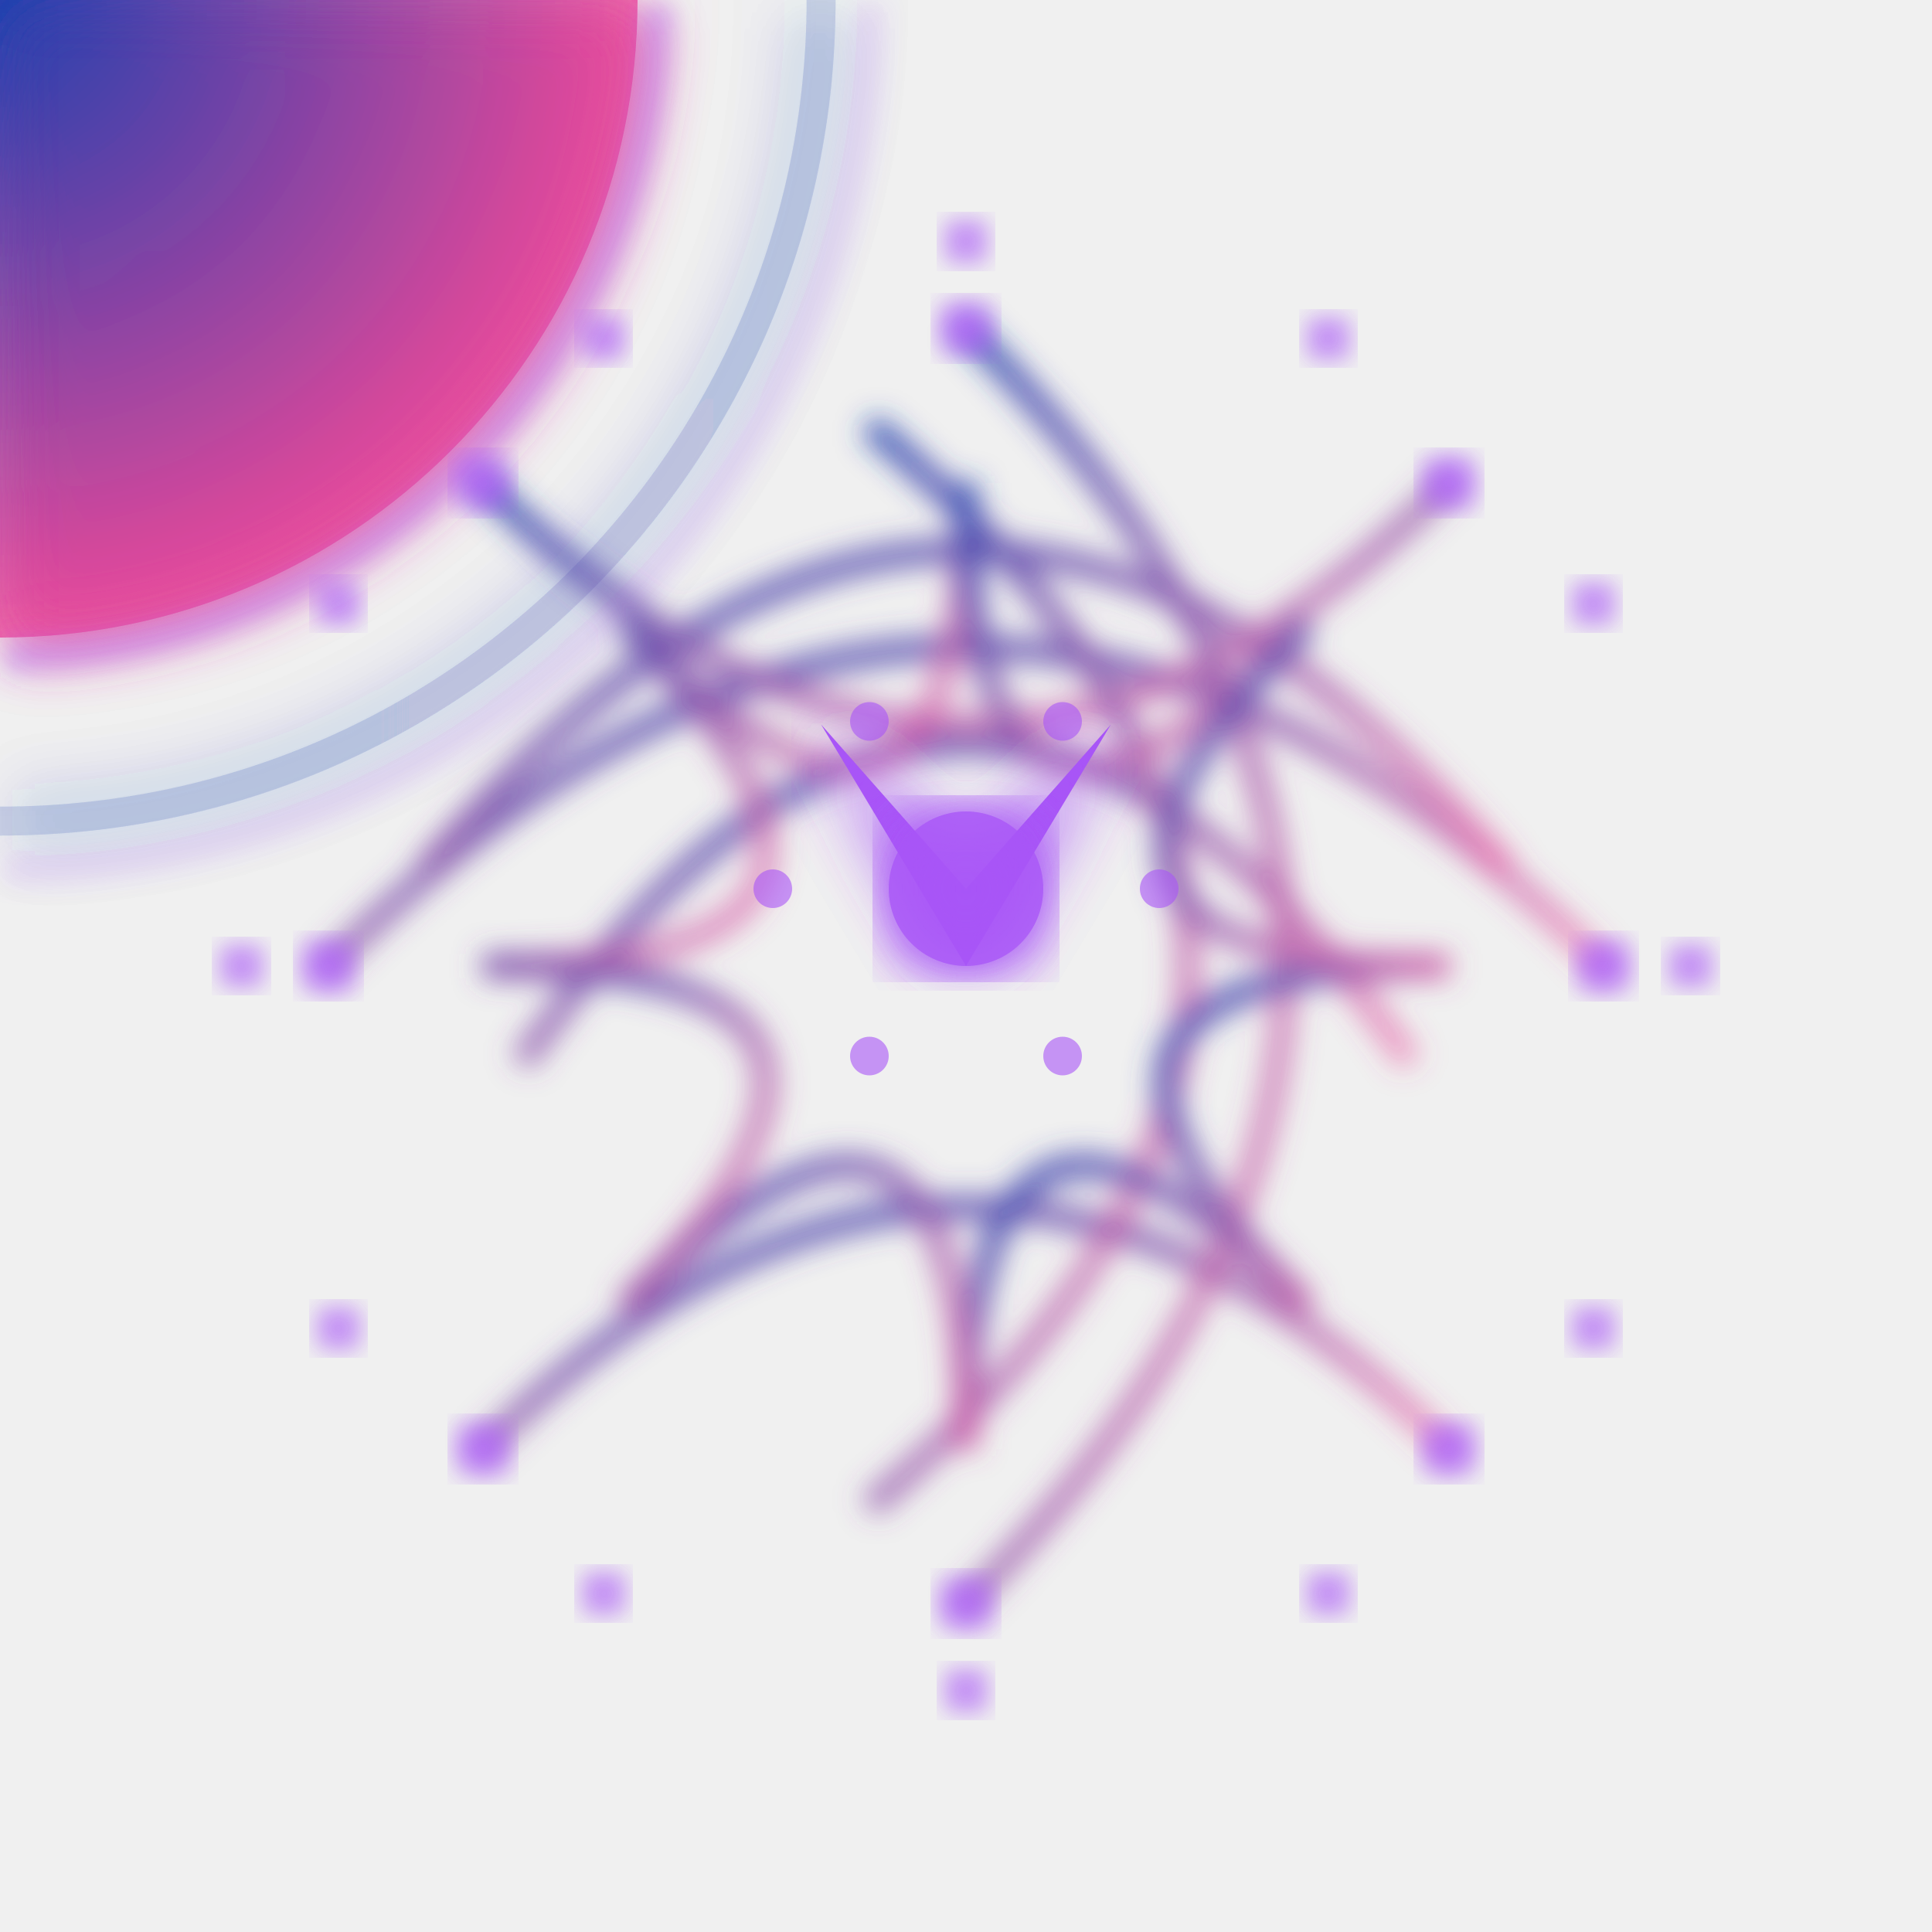
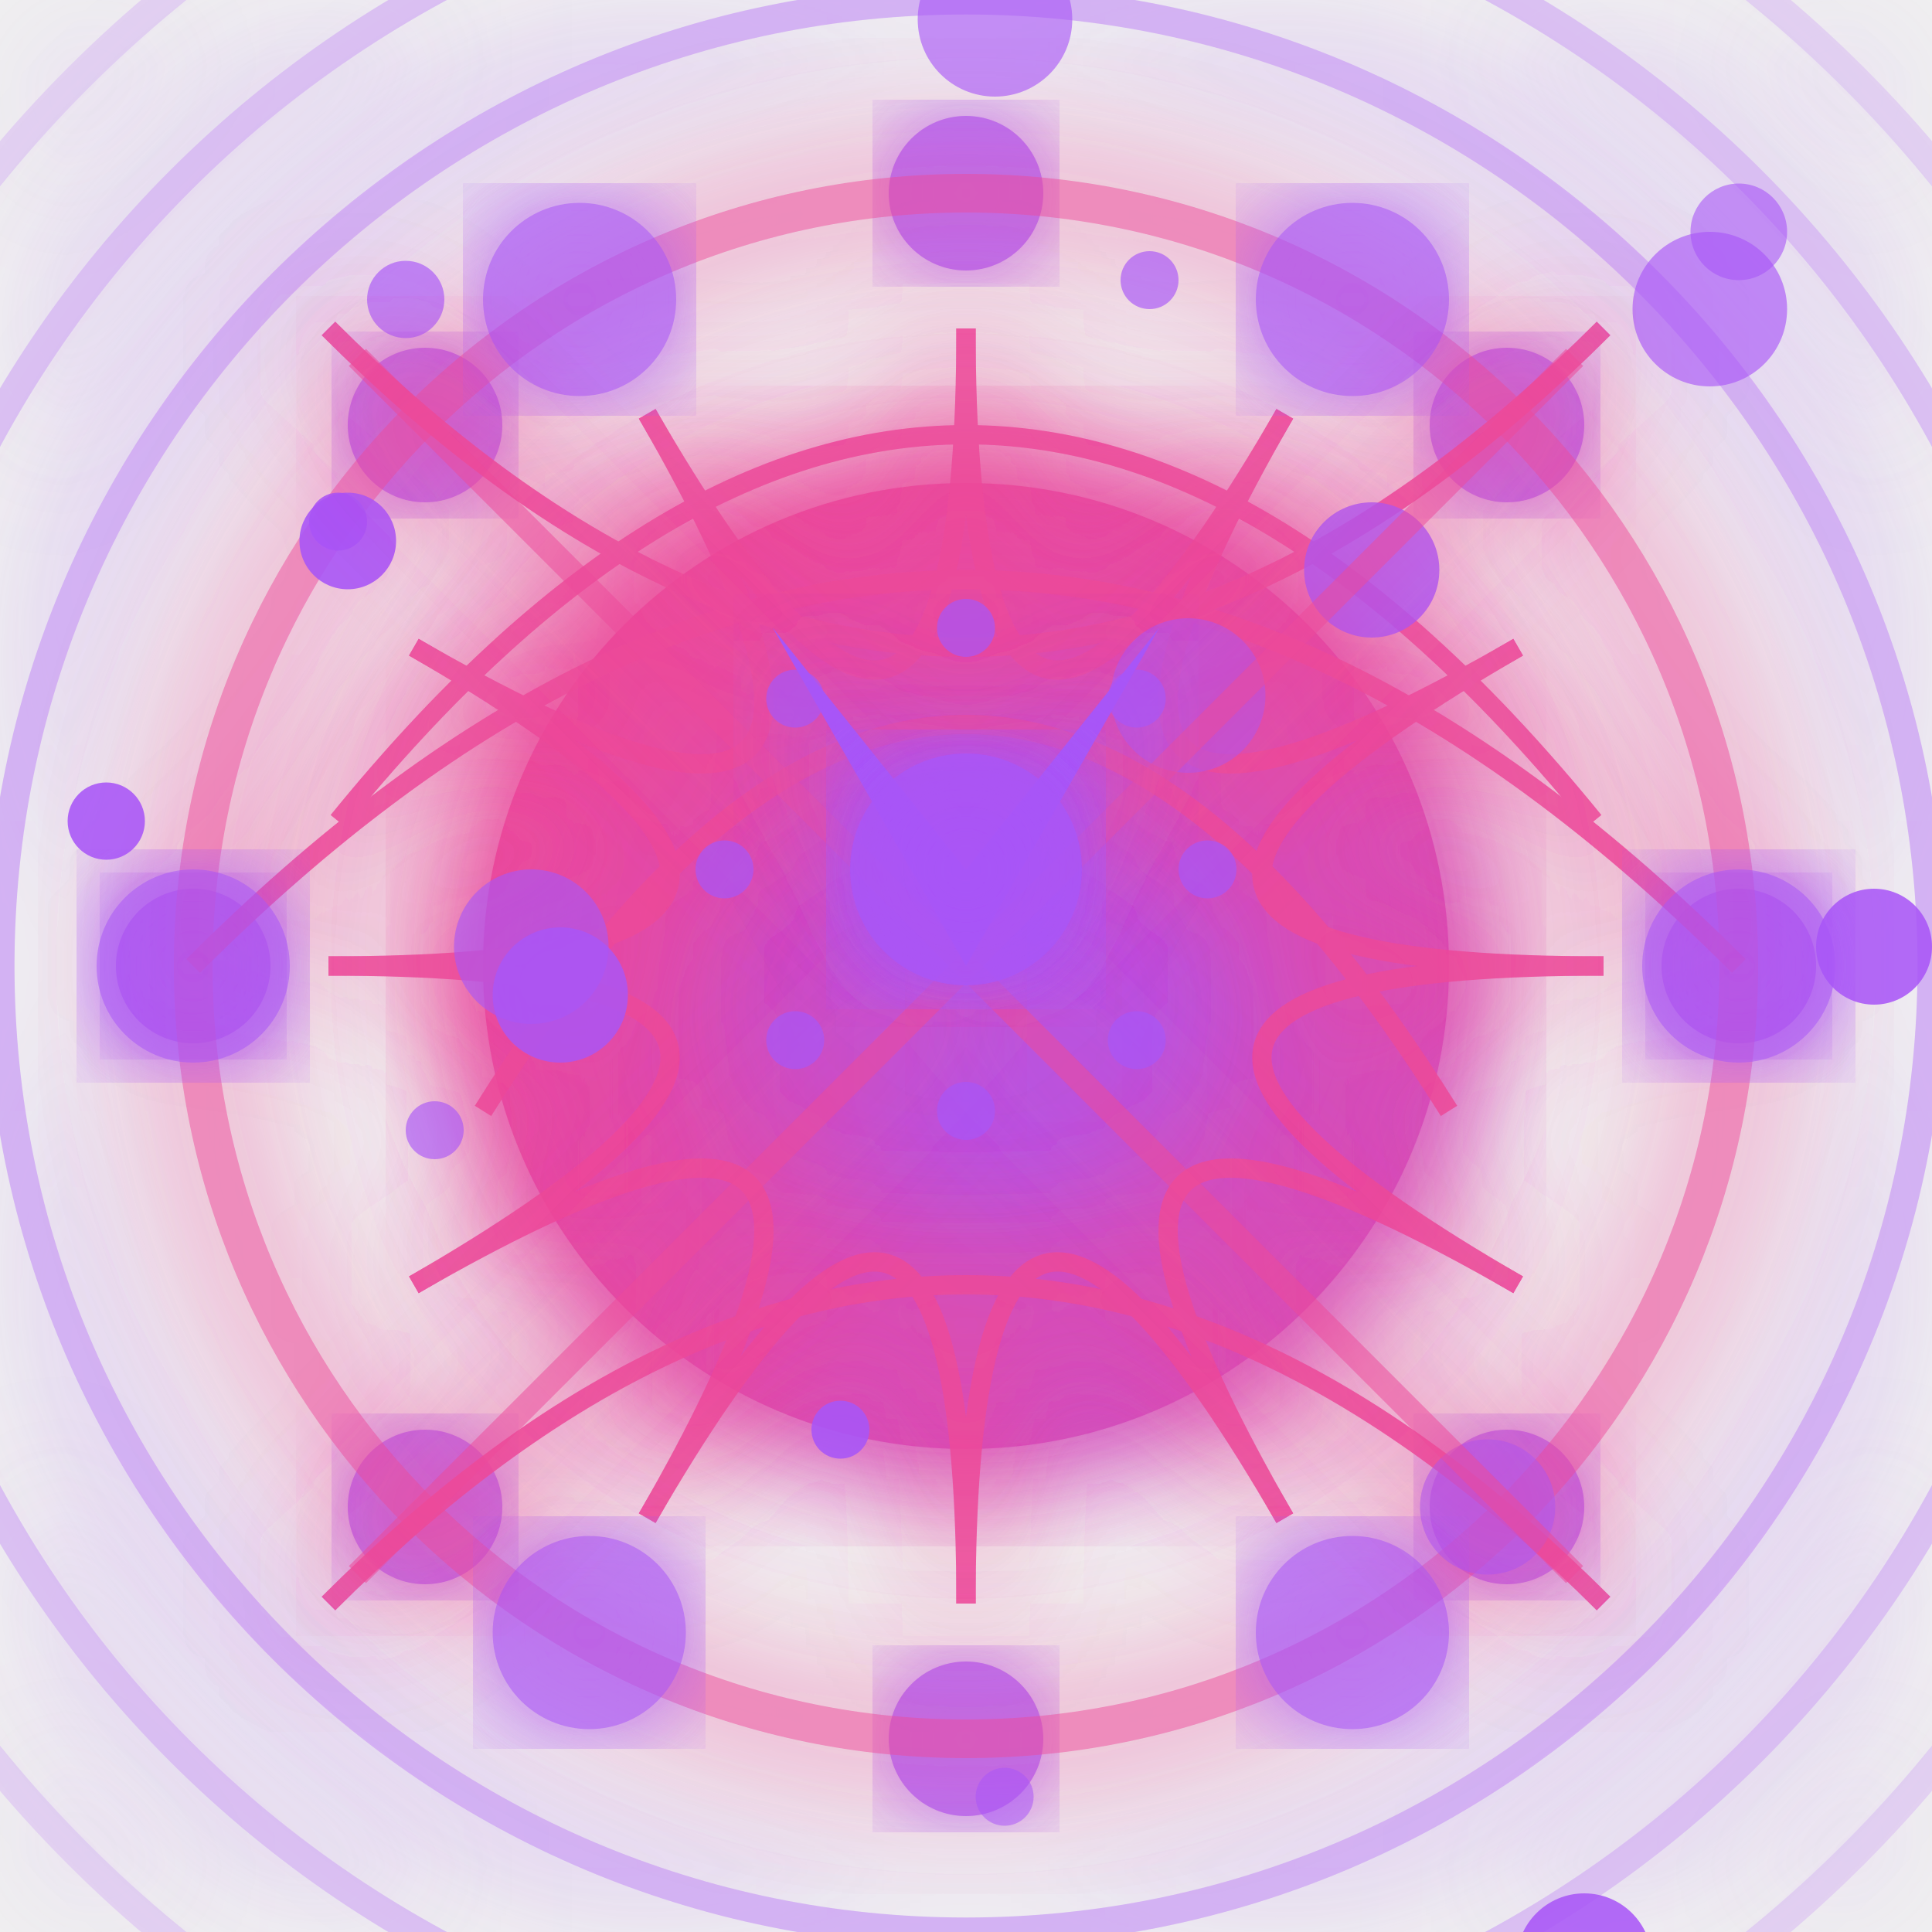
<svg xmlns="http://www.w3.org/2000/svg" baseProfile="full" height="200" version="1.1" viewBox="0 0 200 200" width="200">
  <defs>
-     <radialGradient cx="50%" cy="50%" id="advancedMoonGradient-power" r="50%">
+     <radialGradient cx="40%" cy="40%" id="ultimateCosmic-power" r="70%">
      <stop offset="0%" stop-color="#1e40af" stop-opacity="1.0" />
-       <stop offset="100%" stop-color="#ec4899" stop-opacity="0.8" />
+       <stop offset="1%" stop-color="#a855f7" stop-opacity="0.98" />
+       <stop offset="3%" stop-color="#7c3aed" stop-opacity="0.95" />
+       <stop offset="5%" stop-color="#ec4899" stop-opacity="0.92" />
+       <stop offset="8%" stop-color="#a855f7" stop-opacity="0.88" />
+       <stop offset="12%" stop-color="#1e40af" stop-opacity="0.85" />
+       <stop offset="15%" stop-color="#7c3aed" stop-opacity="0.8" />
+       <stop offset="18%" stop-color="#ec4899" stop-opacity="0.75" />
+       <stop offset="22%" stop-color="#a855f7" stop-opacity="0.7" />
+       <stop offset="25%" stop-color="#1e40af" stop-opacity="0.65" />
+       <stop offset="28%" stop-color="#7c3aed" stop-opacity="0.6" />
+       <stop offset="32%" stop-color="#ec4899" stop-opacity="0.55" />
+       <stop offset="35%" stop-color="#a855f7" stop-opacity="0.5" />
+       <stop offset="38%" stop-color="#1e40af" stop-opacity="0.45" />
+       <stop offset="42%" stop-color="#7c3aed" stop-opacity="0.4" />
+       <stop offset="45%" stop-color="#ec4899" stop-opacity="0.35" />
+       <stop offset="48%" stop-color="#a855f7" stop-opacity="0.3" />
+       <stop offset="52%" stop-color="#1e40af" stop-opacity="0.25" />
+       <stop offset="55%" stop-color="#7c3aed" stop-opacity="0.2" />
+       <stop offset="58%" stop-color="#ec4899" stop-opacity="0.15" />
+       <stop offset="62%" stop-color="#a855f7" stop-opacity="0.1" />
+       <stop offset="65%" stop-color="#1e40af" stop-opacity="0.05" />
+       <stop offset="68%" stop-color="#7c3aed" stop-opacity="0.0" />
+       <stop offset="72%" stop-color="#ec4899" stop-opacity="0.0" />
+       <stop offset="75%" stop-color="#a855f7" stop-opacity="0.0" />
+       <stop offset="78%" stop-color="#1e40af" stop-opacity="0.0" />
+       <stop offset="82%" stop-color="#7c3aed" stop-opacity="0.0" />
+       <stop offset="85%" stop-color="#ec4899" stop-opacity="0.0" />
+       <stop offset="88%" stop-color="#a855f7" stop-opacity="0.0" />
+       <stop offset="92%" stop-color="#1e40af" stop-opacity="0.0" />
+       <stop offset="95%" stop-color="#7c3aed" stop-opacity="0.0" />
+       <stop offset="100%" stop-color="#1e40af" stop-opacity="0.0" />
    </radialGradient>
-     <radialGradient cx="50%" cy="50%" id="borderGradient-power" r="50%">
-       <stop offset="0%" stop-color="#a855f7" stop-opacity="0.8" />
-       <stop offset="100%" stop-color="#1e40af" stop-opacity="0.2" />
+     <radialGradient cx="60%" cy="60%" id="ultimateSecondaryCosmic-power" r="60%">
+       <stop offset="0%" stop-color="#a855f7" />
+       <stop offset="100%" stop-color="#ec4899" />
    </radialGradient>
-     <filter id="mainGlow-power">
-       <feGaussianBlur in="SourceGraphic" stdDeviation="3.6" />
+     <filter id="ultimateCosmicGlow-power">
+       <feGaussianBlur in="SourceGraphic" stdDeviation="7.2" />
      <feMerge>
        <feMergeNode in="SourceGraphic" />
        <feMergeNode />
        <feMergeNode />
      </feMerge>
    </filter>
-     <filter id="detailGlow-power">
-       <feGaussianBlur in="SourceGraphic" stdDeviation="1.5" />
+     <filter id="ultimateCosmicTurbulence-power">
+       <feTurbulence baseFrequency="0.01" numOctaves="3" seed="42" type="fractalNoise" />
+       <feDisplacementMap in="SourceGraphic" in2="cosmicTurbulence" scale="25" xChannelSelector="R" yChannelSelector="G" />
    </filter>
-     <filter id="turbulence-power">
-       <feTurbulence baseFrequency="0.02" numOctaves="3" seed="1" stitchTiles="stitch" type="fractalNoise" />
-       <feDisplacementMap in="SourceGraphic" in2="SourceGraphic" scale="8" />
-     </filter>
-     <mask id="depthMask-power">
-       <circle cx="0" cy="0" fill="white" r="45%" />
+     <filter id="ultimateCosmicDepth-power" />
+     <mask id="ultimateCosmicDepthMask-power">
+       <circle cx="100" cy="100" fill="white" r="86.0" />
    </mask>
-     <linearGradient id="neuralGradient-power" x1="0%" x2="100%" y1="0%" y2="100%">
-       <stop offset="0%" stop-color="#1e40af" stop-opacity="1.0" />
-       <stop offset="100%" stop-color="#ec4899" stop-opacity="0.6" />
-     </linearGradient>
+     <mask id="ultimateCosmicOrganicMask-power">
+       <path d="M 40 40 Q 100 20 160 40 Q 100 160 40 160 Z" fill="white" />
+     </mask>
+     <pattern height="66" id="ultimateCosmicSurfacePattern-power" patternUnits="userSpaceOnUse" width="66">
+       <circle cx="14" cy="3" fill="#1e40af" opacity="0.236" r="7" />
+       <circle cx="17" cy="13" fill="#1e40af" opacity="0.357" r="4" />
+       <circle cx="4" cy="3" fill="#1e40af" opacity="0.227" r="4" />
+       <circle cx="64" cy="3" fill="#1e40af" opacity="0.401" r="6" />
+       <circle cx="53" cy="28" fill="#1e40af" opacity="0.356" r="10" />
+       <circle cx="0" cy="20" fill="#1e40af" opacity="0.269" r="9" />
+       <circle cx="19" cy="27" fill="#1e40af" opacity="0.186" r="8" />
+       <circle cx="48" cy="12" fill="#1e40af" opacity="0.447" r="8" />
+       <circle cx="33" cy="5" fill="#1e40af" opacity="0.338" r="10" />
+       <circle cx="48" cy="10" fill="#1e40af" opacity="0.44" r="7" />
+       <circle cx="46" cy="24" fill="#1e40af" opacity="0.166" r="4" />
+       <circle cx="29" cy="37" fill="#1e40af" opacity="0.449" r="4" />
+     </pattern>
+     <pattern height="133.0" id="ultimateCosmicNeuralPattern-power" patternUnits="userSpaceOnUse" width="133.0">
+       <line opacity="0.8" stroke="#a855f7" stroke-width="2" x1="25" x2="71" y1="97" y2="116" />
+       <line opacity="0.8" stroke="#a855f7" stroke-width="2" x1="93" x2="94" y1="41" y2="90" />
+       <line opacity="0.8" stroke="#a855f7" stroke-width="2" x1="53" x2="18" y1="68" y2="43" />
+       <line opacity="0.8" stroke="#a855f7" stroke-width="2" x1="62" x2="118" y1="41" y2="97" />
+       <line opacity="0.8" stroke="#a855f7" stroke-width="2" x1="69" x2="83" y1="56" y2="14" />
+       <line opacity="0.8" stroke="#a855f7" stroke-width="2" x1="58" x2="80" y1="8" y2="102" />
+       <line opacity="0.8" stroke="#a855f7" stroke-width="2" x1="68" x2="54" y1="16" y2="80" />
+       <line opacity="0.8" stroke="#a855f7" stroke-width="2" x1="54" x2="101" y1="127" y2="117" />
+       <line opacity="0.8" stroke="#a855f7" stroke-width="2" x1="36" x2="35" y1="67" y2="63" />
+       <line opacity="0.8" stroke="#a855f7" stroke-width="2" x1="67" x2="102" y1="109" y2="92" />
+     </pattern>
  </defs>
-   <circle cx="0" cy="0" fill="none" filter="url(#mainGlow-power)" opacity="0.9" r="85" stroke="url(#borderGradient-power)" stroke-width="3">
-     <animate attributeName="opacity" dur="2.667s" repeatCount="indefinite" values="0.9;0.27;0.9" />
-   </circle>
-   <circle cx="0" cy="0" fill="none" filter="url(#detailGlow-power)" opacity="0.4" r="90" stroke="#a855f7" stroke-width="1">
-     <animate attributeName="r" dur="2.0s" repeatCount="indefinite" values="90;100;90" />
-   </circle>
-   <circle cx="0" cy="0" fill="url(#advancedMoonGradient-power)" filter="url(#mainGlow-power)" r="66">
-     <animate attributeName="r" dur="1.667s" repeatCount="indefinite" values="66;71.28;66" />
-   </circle>
-   <circle cx="0" cy="0" fill="none" filter="url(#detailGlow-power)" opacity="0.6" r="68" stroke="#a855f7" stroke-width="2" />
-   <g fill="none" filter="url(#detailGlow-power)" opacity="0.9" stroke="url(#neuralGradient-power)" stroke-width="2.5">
-     <path d="M34 100 Q100 34 166 100">
-       <animate attributeName="stroke-dashoffset" begin="0.0s" dur="3.333s" repeatCount="indefinite" values="0;-200;0" />
-       <animate attributeName="opacity" begin="0.0s" dur="2.667s" repeatCount="indefinite" values="0.9;0.4;0.9" />
-     </path>
-     <path d="M44 90 Q100 24 156 90">
-       <animate attributeName="stroke-dashoffset" begin="0.3s" dur="3.333s" repeatCount="indefinite" values="0;-200;0" />
-       <animate attributeName="opacity" begin="0.2s" dur="2.667s" repeatCount="indefinite" values="0.9;0.4;0.9" />
-     </path>
-     <path d="M54 110 Q100 44 146 110">
-       <animate attributeName="stroke-dashoffset" begin="0.6s" dur="3.333s" repeatCount="indefinite" values="0;-200;0" />
-       <animate attributeName="opacity" begin="0.4s" dur="2.667s" repeatCount="indefinite" values="0.9;0.4;0.9" />
-     </path>
-     <path d="M50 50 Q100 100 150 50">
-       <animate attributeName="stroke-dashoffset" begin="0.9s" dur="3.333s" repeatCount="indefinite" values="0;-200;0" />
-       <animate attributeName="opacity" begin="0.6s" dur="2.667s" repeatCount="indefinite" values="0.9;0.4;0.9" />
-     </path>
-     <path d="M50 150 Q100 100 150 150">
-       <animate attributeName="stroke-dashoffset" begin="1.2s" dur="3.333s" repeatCount="indefinite" values="0;-200;0" />
-       <animate attributeName="opacity" begin="0.8s" dur="2.667s" repeatCount="indefinite" values="0.9;0.4;0.9" />
-     </path>
-     <path d="M100 34 Q166 100 100 166">
-       <animate attributeName="stroke-dashoffset" begin="1.5s" dur="3.333s" repeatCount="indefinite" values="0;-200;0" />
-       <animate attributeName="opacity" begin="1.0s" dur="2.667s" repeatCount="indefinite" values="0.9;0.4;0.9" />
-     </path>
-     <path d="M90 44 Q156 100 90 156">
-       <animate attributeName="stroke-dashoffset" begin="1.8s" dur="3.333s" repeatCount="indefinite" values="0;-200;0" />
-       <animate attributeName="opacity" begin="1.2s" dur="2.667s" repeatCount="indefinite" values="0.9;0.4;0.9" />
-     </path>
-     <path d="M150.0 100.0 Q100 100 135.355 135.355">
-       <animate attributeName="stroke-dashoffset" begin="2.1s" dur="3.333s" repeatCount="indefinite" values="0;-200;0" />
-       <animate attributeName="opacity" begin="1.4s" dur="2.667s" repeatCount="indefinite" values="0.9;0.4;0.9" />
-     </path>
-     <path d="M135.355 135.355 Q100 100 100.0 150.0">
-       <animate attributeName="stroke-dashoffset" begin="2.4s" dur="3.333s" repeatCount="indefinite" values="0;-200;0" />
-       <animate attributeName="opacity" begin="1.6s" dur="2.667s" repeatCount="indefinite" values="0.9;0.4;0.9" />
-     </path>
-     <path d="M100.0 150.0 Q100 100 64.645 135.355">
-       <animate attributeName="stroke-dashoffset" begin="2.7s" dur="3.333s" repeatCount="indefinite" values="0;-200;0" />
-       <animate attributeName="opacity" begin="1.8s" dur="2.667s" repeatCount="indefinite" values="0.9;0.4;0.9" />
-     </path>
-     <path d="M64.645 135.355 Q100 100 50.0 100.0">
-       <animate attributeName="stroke-dashoffset" begin="3.0s" dur="3.333s" repeatCount="indefinite" values="0;-200;0" />
-       <animate attributeName="opacity" begin="2.0s" dur="2.667s" repeatCount="indefinite" values="0.9;0.4;0.9" />
-     </path>
-     <path d="M50.0 100.0 Q100 100 64.645 64.645">
-       <animate attributeName="stroke-dashoffset" begin="3.3s" dur="3.333s" repeatCount="indefinite" values="0;-200;0" />
-       <animate attributeName="opacity" begin="2.2s" dur="2.667s" repeatCount="indefinite" values="0.9;0.4;0.9" />
-     </path>
-     <path d="M64.645 64.645 Q100 100 100 50.0">
-       <animate attributeName="stroke-dashoffset" begin="3.6s" dur="3.333s" repeatCount="indefinite" values="0;-200;0" />
-       <animate attributeName="opacity" begin="2.4s" dur="2.667s" repeatCount="indefinite" values="0.9;0.4;0.9" />
-     </path>
-     <path d="M100 50.0 Q100 100 135.355 64.645">
-       <animate attributeName="stroke-dashoffset" begin="3.9s" dur="3.333s" repeatCount="indefinite" values="0;-200;0" />
-       <animate attributeName="opacity" begin="2.6s" dur="2.667s" repeatCount="indefinite" values="0.9;0.4;0.9" />
-     </path>
-     <path d="M135.355 64.645 Q100 100 150.0 100">
-       <animate attributeName="stroke-dashoffset" begin="4.2s" dur="3.333s" repeatCount="indefinite" values="0;-200;0" />
-       <animate attributeName="opacity" begin="2.8s" dur="2.667s" repeatCount="indefinite" values="0.9;0.4;0.9" />
+   <circle cx="100" cy="100" fill="url(#ultimateCosmic-power)" filter="url(#ultimateCosmicDepth-power)" r="90.0" />
+   <circle cx="180" cy="100" fill="#a855f7" filter="url(#ultimateCosmicGlow-power)" opacity="0.8" r="8" />
+   <circle cx="156" cy="156" fill="#a855f7" filter="url(#ultimateCosmicGlow-power)" opacity="0.8" r="8" />
+   <circle cx="100" cy="180" fill="#a855f7" filter="url(#ultimateCosmicGlow-power)" opacity="0.8" r="8" />
+   <circle cx="44" cy="156" fill="#a855f7" filter="url(#ultimateCosmicGlow-power)" opacity="0.8" r="8" />
+   <circle cx="20" cy="100" fill="#a855f7" filter="url(#ultimateCosmicGlow-power)" opacity="0.8" r="8" />
+   <circle cx="44" cy="44" fill="#a855f7" filter="url(#ultimateCosmicGlow-power)" opacity="0.8" r="8" />
+   <circle cx="100" cy="20" fill="#a855f7" filter="url(#ultimateCosmicGlow-power)" opacity="0.8" r="8" />
+   <circle cx="156" cy="44" fill="#a855f7" filter="url(#ultimateCosmicGlow-power)" opacity="0.8" r="8" />
+   <circle cx="100" cy="100" fill="url(#ultimateSecondaryCosmic-power)" filter="url(#ultimateCosmicGlow-power)" r="50">
+     <animate attributeName="r" dur="2.0s" repeatCount="indefinite" values="50;55;50" />
+   </circle>
+   <g fill="none" filter="url(#ultimateCosmicGlow-power)" opacity="0.9" stroke="#ec4899" stroke-width="2">
+     <path d="M20.0 100 Q100 20.0 180.0 100">
+       <animate attributeName="stroke-dashoffset" begin="0.0s" dur="4.0s" repeatCount="indefinite" values="0;-300;0" />
+     </path>
+     <path d="M35.0 85 Q100 5.0 165.0 85">
+       <animate attributeName="stroke-dashoffset" begin="0.4s" dur="4.0s" repeatCount="indefinite" values="0;-300;0" />
+     </path>
+     <path d="M50.0 115 Q100 35.0 150.0 115">
+       <animate attributeName="stroke-dashoffset" begin="0.8s" dur="4.0s" repeatCount="indefinite" values="0;-300;0" />
+     </path>
+     <path d="M34 34 Q100 100 166 34">
+       <animate attributeName="stroke-dashoffset" begin="1.2s" dur="4.0s" repeatCount="indefinite" values="0;-300;0" />
+     </path>
+     <path d="M34 166 Q100 100 166 166">
+       <animate attributeName="stroke-dashoffset" begin="1.6s" dur="4.0s" repeatCount="indefinite" values="0;-300;0" />
+     </path>
+     <path d="M166.0 100.0 Q100 100 157.158 133.0">
+       <animate attributeName="stroke-dashoffset" begin="2.0s" dur="4.0s" repeatCount="indefinite" values="0;-300;0" />
+     </path>
+     <path d="M157.158 133.0 Q100 100 133.0 157.158">
+       <animate attributeName="stroke-dashoffset" begin="2.4s" dur="4.0s" repeatCount="indefinite" values="0;-300;0" />
+     </path>
+     <path d="M133.0 157.158 Q100 100 100.0 166.0">
+       <animate attributeName="stroke-dashoffset" begin="2.8s" dur="4.0s" repeatCount="indefinite" values="0;-300;0" />
+     </path>
+     <path d="M100.0 166.0 Q100 100 67 157.158">
+       <animate attributeName="stroke-dashoffset" begin="3.2s" dur="4.0s" repeatCount="indefinite" values="0;-300;0" />
+     </path>
+     <path d="M67 157.158 Q100 100 42.842 133">
+       <animate attributeName="stroke-dashoffset" begin="3.6s" dur="4.0s" repeatCount="indefinite" values="0;-300;0" />
+     </path>
+     <path d="M42.842 133.0 Q100 100 34.0 100">
+       <animate attributeName="stroke-dashoffset" begin="4.0s" dur="4.0s" repeatCount="indefinite" values="0;-300;0" />
+     </path>
+     <path d="M34.0 100 Q100 100 42.842 67">
+       <animate attributeName="stroke-dashoffset" begin="4.4s" dur="4.0s" repeatCount="indefinite" values="0;-300;0" />
+     </path>
+     <path d="M42.842 67.0 Q100 100 67 42.842">
+       <animate attributeName="stroke-dashoffset" begin="4.8s" dur="4.0s" repeatCount="indefinite" values="0;-300;0" />
+     </path>
+     <path d="M67 42.842 Q100 100 100 34.0">
+       <animate attributeName="stroke-dashoffset" begin="5.2s" dur="4.0s" repeatCount="indefinite" values="0;-300;0" />
+     </path>
+     <path d="M100 34.0 Q100 100 133.0 42.842">
+       <animate attributeName="stroke-dashoffset" begin="5.6s" dur="4.0s" repeatCount="indefinite" values="0;-300;0" />
+     </path>
+     <path d="M133.0 42.842 Q100 100 157.158 67">
+       <animate attributeName="stroke-dashoffset" begin="6.0s" dur="4.0s" repeatCount="indefinite" values="0;-300;0" />
+     </path>
+     <path d="M157.158 67 Q100 100 166.0 100">
+       <animate attributeName="stroke-dashoffset" begin="6.4s" dur="4.0s" repeatCount="indefinite" values="0;-300;0" />
    </path>
  </g>
-   <circle cx="34" cy="100" fill="#a855f7" filter="url(#detailGlow-power)" opacity="0.8" r="3">
-     <animate attributeName="opacity" begin="0.0s" dur="1.333s" repeatCount="indefinite" values="0.8;1.0;0.8" />
-   </circle>
-   <circle cx="166" cy="100" fill="#a855f7" filter="url(#detailGlow-power)" opacity="0.8" r="3">
-     <animate attributeName="opacity" begin="0.2s" dur="1.333s" repeatCount="indefinite" values="0.8;1.0;0.8" />
-   </circle>
-   <circle cx="100" cy="34" fill="#a855f7" filter="url(#detailGlow-power)" opacity="0.8" r="3">
-     <animate attributeName="opacity" begin="0.4s" dur="1.333s" repeatCount="indefinite" values="0.8;1.0;0.8" />
-   </circle>
-   <circle cx="100" cy="166" fill="#a855f7" filter="url(#detailGlow-power)" opacity="0.8" r="3">
-     <animate attributeName="opacity" begin="0.6s" dur="1.333s" repeatCount="indefinite" values="0.8;1.0;0.8" />
-   </circle>
-   <circle cx="50" cy="50" fill="#a855f7" filter="url(#detailGlow-power)" opacity="0.8" r="3">
-     <animate attributeName="opacity" begin="0.8s" dur="1.333s" repeatCount="indefinite" values="0.8;1.0;0.8" />
-   </circle>
-   <circle cx="150" cy="50" fill="#a855f7" filter="url(#detailGlow-power)" opacity="0.8" r="3">
-     <animate attributeName="opacity" begin="1.0s" dur="1.333s" repeatCount="indefinite" values="0.8;1.0;0.8" />
-   </circle>
-   <circle cx="50" cy="150" fill="#a855f7" filter="url(#detailGlow-power)" opacity="0.8" r="3">
-     <animate attributeName="opacity" begin="1.2s" dur="1.333s" repeatCount="indefinite" values="0.8;1.0;0.8" />
-   </circle>
-   <circle cx="150" cy="150" fill="#a855f7" filter="url(#detailGlow-power)" opacity="0.8" r="3">
-     <animate attributeName="opacity" begin="1.4s" dur="1.333s" repeatCount="indefinite" values="0.8;1.0;0.8" />
-   </circle>
+   <circle cx="100" cy="100" fill="none" filter="url(#ultimateCosmicGlow-power)" opacity="0.4" r="100" stroke="#a855f7" stroke-width="3" />
+   <circle cx="100" cy="100" fill="none" filter="url(#ultimateCosmicGlow-power)" opacity="0.3" r="115" stroke="#a855f7" stroke-width="3" />
+   <circle cx="100" cy="100" fill="none" filter="url(#ultimateCosmicGlow-power)" opacity="0.2" r="130" stroke="#a855f7" stroke-width="3" />
+   <circle cx="100" cy="100" fill="none" filter="url(#ultimateCosmicGlow-power)" opacity="0.1" r="145" stroke="#a855f7" stroke-width="3" />
+   <circle cx="100" cy="100" fill="none" filter="url(#ultimateCosmicGlow-power)" opacity="0.6" r="80.0" stroke="#ec4899" stroke-width="4">
+     <animate attributeName="r" dur="2.667s" repeatCount="indefinite" values="80.0;96.0;80.0" />
+   </circle>
+   <circle cx="124" cy="223" fill="#a855f7" opacity="0.697" r="7">
+     <animate attributeName="opacity" begin="0.0s" dur="1.667s" repeatCount="indefinite" values="0.5;1.0;0.5" />
+   </circle>
+   <circle cx="104" cy="-13" fill="#a855f7" opacity="0.751" r="4">
+     <animate attributeName="opacity" begin="0.1s" dur="1.667s" repeatCount="indefinite" values="0.5;1.0;0.5" />
+   </circle>
+   <circle cx="119" cy="29" fill="#a855f7" opacity="0.654" r="3">
+     <animate attributeName="opacity" begin="0.2s" dur="1.667s" repeatCount="indefinite" values="0.5;1.0;0.5" />
+   </circle>
+   <circle cx="36" cy="56" fill="#a855f7" opacity="0.888" r="5">
+     <animate attributeName="opacity" begin="0.3s" dur="1.667s" repeatCount="indefinite" values="0.5;1.0;0.5" />
+   </circle>
+   <circle cx="123" cy="72" fill="#a855f7" opacity="0.546" r="8">
+     <animate attributeName="opacity" begin="0.4s" dur="1.667s" repeatCount="indefinite" values="0.5;1.0;0.5" />
+   </circle>
+   <circle cx="177" cy="32" fill="#a855f7" opacity="0.636" r="8">
+     <animate attributeName="opacity" begin="0.5s" dur="1.667s" repeatCount="indefinite" values="0.5;1.0;0.5" />
+   </circle>
+   <circle cx="87" cy="148" fill="#a855f7" opacity="0.882" r="3">
+     <animate attributeName="opacity" begin="0.6s" dur="1.667s" repeatCount="indefinite" values="0.5;1.0;0.5" />
+   </circle>
+   <circle cx="142" cy="59" fill="#a855f7" opacity="0.805" r="7">
+     <animate attributeName="opacity" begin="0.7s" dur="1.667s" repeatCount="indefinite" values="0.5;1.0;0.5" />
+   </circle>
+   <circle cx="55" cy="98" fill="#a855f7" opacity="0.619" r="8">
+     <animate attributeName="opacity" begin="0.8s" dur="1.667s" repeatCount="indefinite" values="0.5;1.0;0.5" />
+   </circle>
+   <circle cx="42" cy="31" fill="#a855f7" opacity="0.65" r="4">
+     <animate attributeName="opacity" begin="0.9s" dur="1.667s" repeatCount="indefinite" values="0.5;1.0;0.5" />
+   </circle>
+   <circle cx="164" cy="203" fill="#a855f7" opacity="0.867" r="7">
+     <animate attributeName="opacity" begin="1.0s" dur="1.667s" repeatCount="indefinite" values="0.5;1.0;0.5" />
+   </circle>
+   <circle cx="35" cy="54" fill="#a855f7" opacity="0.872" r="3">
+     <animate attributeName="opacity" begin="1.1s" dur="1.667s" repeatCount="indefinite" values="0.5;1.0;0.5" />
+   </circle>
+   <circle cx="180" cy="24" fill="#a855f7" opacity="0.596" r="5">
+     <animate attributeName="opacity" begin="1.2s" dur="1.667s" repeatCount="indefinite" values="0.5;1.0;0.5" />
+   </circle>
+   <circle cx="104" cy="186" fill="#a855f7" opacity="0.534" r="3">
+     <animate attributeName="opacity" begin="1.3s" dur="1.667s" repeatCount="indefinite" values="0.5;1.0;0.5" />
+   </circle>
+   <circle cx="58" cy="103" fill="#a855f7" opacity="0.806" r="7">
+     <animate attributeName="opacity" begin="1.4s" dur="1.667s" repeatCount="indefinite" values="0.5;1.0;0.5" />
+   </circle>
+   <circle cx="154" cy="156" fill="#a855f7" opacity="0.566" r="7">
+     <animate attributeName="opacity" begin="1.5s" dur="1.667s" repeatCount="indefinite" values="0.5;1.0;0.5" />
+   </circle>
+   <circle cx="11" cy="85" fill="#a855f7" opacity="0.872" r="4">
+     <animate attributeName="opacity" begin="1.6s" dur="1.667s" repeatCount="indefinite" values="0.5;1.0;0.5" />
+   </circle>
+   <circle cx="103" cy="2" fill="#a855f7" opacity="0.625" r="8">
+     <animate attributeName="opacity" begin="1.7s" dur="1.667s" repeatCount="indefinite" values="0.5;1.0;0.5" />
+   </circle>
+   <circle cx="194" cy="98" fill="#a855f7" opacity="0.86" r="6">
+     <animate attributeName="opacity" begin="1.8s" dur="1.667s" repeatCount="indefinite" values="0.5;1.0;0.5" />
+   </circle>
+   <circle cx="45" cy="117" fill="#a855f7" opacity="0.635" r="3">
+     <animate attributeName="opacity" begin="1.9s" dur="1.667s" repeatCount="indefinite" values="0.5;1.0;0.5" />
+   </circle>
+   <circle cx="180" cy="100" fill="#a855f7" filter="url(#ultimateCosmicGlow-power)" opacity="0.7" r="10">
+     <animate attributeName="r" begin="0.0s" dur="2.0s" repeatCount="indefinite" values="10;15;10" />
+   </circle>
+   <circle cx="140" cy="169" fill="#a855f7" filter="url(#ultimateCosmicGlow-power)" opacity="0.7" r="10">
+     <animate attributeName="r" begin="0.2s" dur="2.0s" repeatCount="indefinite" values="10;15;10" />
+   </circle>
+   <circle cx="61" cy="169" fill="#a855f7" filter="url(#ultimateCosmicGlow-power)" opacity="0.7" r="10">
+     <animate attributeName="r" begin="0.4s" dur="2.0s" repeatCount="indefinite" values="10;15;10" />
+   </circle>
+   <circle cx="20" cy="100" fill="#a855f7" filter="url(#ultimateCosmicGlow-power)" opacity="0.7" r="10">
+     <animate attributeName="r" begin="0.6s" dur="2.0s" repeatCount="indefinite" values="10;15;10" />
+   </circle>
+   <circle cx="60" cy="31" fill="#a855f7" filter="url(#ultimateCosmicGlow-power)" opacity="0.7" r="10">
+     <animate attributeName="r" begin="0.8s" dur="2.0s" repeatCount="indefinite" values="10;15;10" />
+   </circle>
+   <circle cx="140" cy="31" fill="#a855f7" filter="url(#ultimateCosmicGlow-power)" opacity="0.7" r="10">
+     <animate attributeName="r" begin="1.0s" dur="2.0s" repeatCount="indefinite" values="10;15;10" />
+   </circle>
+   <line filter="url(#ultimateCosmicGlow-power)" opacity="0.6" stroke="#ec4899" stroke-width="2.5" x1="100" x2="190" y1="100" y2="100">
+     <animate attributeName="opacity" begin="0.0s" dur="2.667s" repeatCount="indefinite" values="0.6;1.0;0.6" />
+   </line>
+   <line filter="url(#ultimateCosmicGlow-power)" opacity="0.6" stroke="#ec4899" stroke-width="2.5" x1="100" x2="163" y1="100" y2="163">
+     <animate attributeName="opacity" begin="0.15s" dur="2.667s" repeatCount="indefinite" values="0.6;1.0;0.6" />
+   </line>
+   <line filter="url(#ultimateCosmicGlow-power)" opacity="0.6" stroke="#ec4899" stroke-width="2.5" x1="100" x2="100" y1="100" y2="190">
+     <animate attributeName="opacity" begin="0.3s" dur="2.667s" repeatCount="indefinite" values="0.6;1.0;0.6" />
+   </line>
+   <line filter="url(#ultimateCosmicGlow-power)" opacity="0.6" stroke="#ec4899" stroke-width="2.5" x1="100" x2="37" y1="100" y2="163">
+     <animate attributeName="opacity" begin="0.45s" dur="2.667s" repeatCount="indefinite" values="0.6;1.0;0.6" />
+   </line>
+   <line filter="url(#ultimateCosmicGlow-power)" opacity="0.6" stroke="#ec4899" stroke-width="2.5" x1="100" x2="10" y1="100" y2="100">
+     <animate attributeName="opacity" begin="0.6s" dur="2.667s" repeatCount="indefinite" values="0.6;1.0;0.6" />
+   </line>
+   <line filter="url(#ultimateCosmicGlow-power)" opacity="0.6" stroke="#ec4899" stroke-width="2.5" x1="100" x2="37" y1="100" y2="37">
+     <animate attributeName="opacity" begin="0.75s" dur="2.667s" repeatCount="indefinite" values="0.6;1.0;0.6" />
+   </line>
+   <line filter="url(#ultimateCosmicGlow-power)" opacity="0.6" stroke="#ec4899" stroke-width="2.5" x1="100" x2="100" y1="100" y2="10">
+     <animate attributeName="opacity" begin="0.9s" dur="2.667s" repeatCount="indefinite" values="0.6;1.0;0.6" />
+   </line>
+   <line filter="url(#ultimateCosmicGlow-power)" opacity="0.6" stroke="#ec4899" stroke-width="2.5" x1="100" x2="163" y1="100" y2="37">
+     <animate attributeName="opacity" begin="1.05s" dur="2.667s" repeatCount="indefinite" values="0.6;1.0;0.6" />
+   </line>
  <g>
-     <path d="M85 75 L100 92 L115 75 L100 100 Z" fill="#a855f7" filter="url(#mainGlow-power)">
-       <animate attributeName="opacity" dur="1.333s" repeatCount="indefinite" values="0.9;1.0;0.9" />
-     </path>
-     <circle cx="100" cy="92" fill="#a855f7" filter="url(#mainGlow-power)" opacity="0.9" r="8">
-       <animate attributeName="r" dur="1.667s" repeatCount="indefinite" values="8;12;8" />
+     <path d="M80 65 L100 90 L120 65 L100 100 Z" fill="#a855f7" filter="url(#ultimateCosmicGlow-power)">
+       <animate attributeName="opacity" dur="1.667s" repeatCount="indefinite" values="0.8;1.0;0.8" />
+     </path>
+     <circle cx="100" cy="90" fill="#a855f7" filter="url(#ultimateCosmicGlow-power)" opacity="0.9" r="12">
+       <animate attributeName="r" dur="2.0s" repeatCount="indefinite" values="12;18;12" />
    </circle>
    <g>
-       <circle cx="120.0" cy="92.0" fill="#a855f7" opacity="0.6" r="2">
-         <animate attributeName="opacity" begin="0.0s" dur="2.0s" repeatCount="indefinite" values="0.6;1.0;0.6" />
-       </circle>
-       <circle cx="110.0" cy="109.321" fill="#a855f7" opacity="0.6" r="2">
-         <animate attributeName="opacity" begin="0.3s" dur="2.0s" repeatCount="indefinite" values="0.6;1.0;0.6" />
-       </circle>
-       <circle cx="90.0" cy="109.321" fill="#a855f7" opacity="0.6" r="2">
-         <animate attributeName="opacity" begin="0.6s" dur="2.0s" repeatCount="indefinite" values="0.6;1.0;0.6" />
-       </circle>
-       <circle cx="80.0" cy="92.0" fill="#a855f7" opacity="0.6" r="2">
-         <animate attributeName="opacity" begin="0.9s" dur="2.0s" repeatCount="indefinite" values="0.6;1.0;0.6" />
-       </circle>
-       <circle cx="90" cy="74.679" fill="#a855f7" opacity="0.6" r="2">
-         <animate attributeName="opacity" begin="1.2s" dur="2.0s" repeatCount="indefinite" values="0.6;1.0;0.6" />
-       </circle>
-       <circle cx="110.0" cy="74.679" fill="#a855f7" opacity="0.6" r="2">
-         <animate attributeName="opacity" begin="1.5s" dur="2.0s" repeatCount="indefinite" values="0.6;1.0;0.6" />
+       <circle cx="125.0" cy="90.0" fill="#a855f7" opacity="0.7" r="3">
+         <animate attributeName="opacity" begin="0.0s" dur="2.333s" repeatCount="indefinite" values="0.7;1.0;0.7" />
+       </circle>
+       <circle cx="117.678" cy="107.678" fill="#a855f7" opacity="0.7" r="3">
+         <animate attributeName="opacity" begin="0.2s" dur="2.333s" repeatCount="indefinite" values="0.7;1.0;0.7" />
+       </circle>
+       <circle cx="100.0" cy="115.0" fill="#a855f7" opacity="0.7" r="3">
+         <animate attributeName="opacity" begin="0.4s" dur="2.333s" repeatCount="indefinite" values="0.7;1.0;0.7" />
+       </circle>
+       <circle cx="82.322" cy="107.678" fill="#a855f7" opacity="0.7" r="3">
+         <animate attributeName="opacity" begin="0.6s" dur="2.333s" repeatCount="indefinite" values="0.7;1.0;0.7" />
+       </circle>
+       <circle cx="75.0" cy="90.0" fill="#a855f7" opacity="0.7" r="3">
+         <animate attributeName="opacity" begin="0.8s" dur="2.333s" repeatCount="indefinite" values="0.7;1.0;0.7" />
+       </circle>
+       <circle cx="82.322" cy="72.322" fill="#a855f7" opacity="0.7" r="3">
+         <animate attributeName="opacity" begin="1.0s" dur="2.333s" repeatCount="indefinite" values="0.7;1.0;0.7" />
+       </circle>
+       <circle cx="100.0" cy="65.0" fill="#a855f7" opacity="0.7" r="3">
+         <animate attributeName="opacity" begin="1.2s" dur="2.333s" repeatCount="indefinite" values="0.7;1.0;0.7" />
+       </circle>
+       <circle cx="117.678" cy="72.322" fill="#a855f7" opacity="0.7" r="3">
+         <animate attributeName="opacity" begin="1.4s" dur="2.333s" repeatCount="indefinite" values="0.7;1.0;0.7" />
      </circle>
    </g>
  </g>
-   <circle cx="175.0" cy="100.0" fill="#a855f7" filter="url(#detailGlow-power)" opacity="0.7" r="2.5">
-     <animate attributeName="opacity" begin="0.0s" dur="1.667s" repeatCount="indefinite" values="0.7;1.0;0.7" />
-     <animate attributeName="cx" begin="0.0s" dur="2.667s" repeatCount="indefinite" values="175.0;179.33;175.0" />
-     <animate attributeName="cy" begin="0.0s" dur="2.667s" repeatCount="indefinite" values="100.0;102.5;100.0" />
-   </circle>
-   <circle cx="164.952" cy="137.5" fill="#a855f7" filter="url(#detailGlow-power)" opacity="0.7" r="2.5">
-     <animate attributeName="opacity" begin="0.2s" dur="1.667s" repeatCount="indefinite" values="0.7;1.0;0.7" />
-     <animate attributeName="cx" begin="0.1s" dur="2.667s" repeatCount="indefinite" values="164.952;167.452;164.952" />
-     <animate attributeName="cy" begin="0.1s" dur="2.667s" repeatCount="indefinite" values="137.5;141.83;137.5" />
-   </circle>
-   <circle cx="137.5" cy="164.952" fill="#a855f7" filter="url(#detailGlow-power)" opacity="0.7" r="2.5">
-     <animate attributeName="opacity" begin="0.4s" dur="1.667s" repeatCount="indefinite" values="0.7;1.0;0.7" />
-     <animate attributeName="cx" begin="0.2s" dur="2.667s" repeatCount="indefinite" values="137.5;137.5;137.5" />
-     <animate attributeName="cy" begin="0.2s" dur="2.667s" repeatCount="indefinite" values="164.952;169.952;164.952" />
-   </circle>
-   <circle cx="100.0" cy="175.0" fill="#a855f7" filter="url(#detailGlow-power)" opacity="0.7" r="2.5">
-     <animate attributeName="opacity" begin="0.6s" dur="1.667s" repeatCount="indefinite" values="0.7;1.0;0.7" />
-     <animate attributeName="cx" begin="0.3s" dur="2.667s" repeatCount="indefinite" values="100.0;97.5;100.0" />
-     <animate attributeName="cy" begin="0.3s" dur="2.667s" repeatCount="indefinite" values="175.0;179.33;175.0" />
-   </circle>
-   <circle cx="62.5" cy="164.952" fill="#a855f7" filter="url(#detailGlow-power)" opacity="0.7" r="2.5">
-     <animate attributeName="opacity" begin="0.8s" dur="1.667s" repeatCount="indefinite" values="0.7;1.0;0.7" />
-     <animate attributeName="cx" begin="0.4s" dur="2.667s" repeatCount="indefinite" values="62.5;58.17;62.5" />
-     <animate attributeName="cy" begin="0.4s" dur="2.667s" repeatCount="indefinite" values="164.952;167.452;164.952" />
-   </circle>
-   <circle cx="35.048" cy="137.5" fill="#a855f7" filter="url(#detailGlow-power)" opacity="0.7" r="2.5">
-     <animate attributeName="opacity" begin="1.0s" dur="1.667s" repeatCount="indefinite" values="0.7;1.0;0.7" />
-     <animate attributeName="cx" begin="0.5s" dur="2.667s" repeatCount="indefinite" values="35.048;30.048;35.048" />
-     <animate attributeName="cy" begin="0.5s" dur="2.667s" repeatCount="indefinite" values="137.5;137.5;137.5" />
-   </circle>
-   <circle cx="25.0" cy="100" fill="#a855f7" filter="url(#detailGlow-power)" opacity="0.7" r="2.5">
-     <animate attributeName="opacity" begin="1.2s" dur="1.667s" repeatCount="indefinite" values="0.7;1.0;0.7" />
-     <animate attributeName="cx" begin="0.6s" dur="2.667s" repeatCount="indefinite" values="25.0;20.67;25.0" />
-     <animate attributeName="cy" begin="0.6s" dur="2.667s" repeatCount="indefinite" values="100;97.5;100" />
-   </circle>
-   <circle cx="35.048" cy="62.5" fill="#a855f7" filter="url(#detailGlow-power)" opacity="0.7" r="2.5">
-     <animate attributeName="opacity" begin="1.4s" dur="1.667s" repeatCount="indefinite" values="0.7;1.0;0.7" />
-     <animate attributeName="cx" begin="0.7s" dur="2.667s" repeatCount="indefinite" values="35.048;32.548;35.048" />
-     <animate attributeName="cy" begin="0.7s" dur="2.667s" repeatCount="indefinite" values="62.5;58.17;62.5" />
-   </circle>
-   <circle cx="62.5" cy="35.048" fill="#a855f7" filter="url(#detailGlow-power)" opacity="0.7" r="2.5">
-     <animate attributeName="opacity" begin="1.6s" dur="1.667s" repeatCount="indefinite" values="0.7;1.0;0.7" />
-     <animate attributeName="cx" begin="0.8s" dur="2.667s" repeatCount="indefinite" values="62.5;62.5;62.5" />
-     <animate attributeName="cy" begin="0.8s" dur="2.667s" repeatCount="indefinite" values="35.048;30.048;35.048" />
-   </circle>
-   <circle cx="100" cy="25.0" fill="#a855f7" filter="url(#detailGlow-power)" opacity="0.7" r="2.5">
-     <animate attributeName="opacity" begin="1.8s" dur="1.667s" repeatCount="indefinite" values="0.7;1.0;0.7" />
-     <animate attributeName="cx" begin="0.9s" dur="2.667s" repeatCount="indefinite" values="100;102.5;100" />
-     <animate attributeName="cy" begin="0.9s" dur="2.667s" repeatCount="indefinite" values="25.0;20.67;25.0" />
-   </circle>
-   <circle cx="137.5" cy="35.048" fill="#a855f7" filter="url(#detailGlow-power)" opacity="0.7" r="2.5">
-     <animate attributeName="opacity" begin="2.0s" dur="1.667s" repeatCount="indefinite" values="0.7;1.0;0.7" />
-     <animate attributeName="cx" begin="1.0s" dur="2.667s" repeatCount="indefinite" values="137.5;141.83;137.5" />
-     <animate attributeName="cy" begin="1.0s" dur="2.667s" repeatCount="indefinite" values="35.048;32.548;35.048" />
-   </circle>
-   <circle cx="164.952" cy="62.5" fill="#a855f7" filter="url(#detailGlow-power)" opacity="0.7" r="2.5">
-     <animate attributeName="opacity" begin="2.2s" dur="1.667s" repeatCount="indefinite" values="0.7;1.0;0.7" />
-     <animate attributeName="cx" begin="1.1s" dur="2.667s" repeatCount="indefinite" values="164.952;169.952;164.952" />
-     <animate attributeName="cy" begin="1.1s" dur="2.667s" repeatCount="indefinite" values="62.5;62.5;62.5" />
-   </circle>
</svg>
